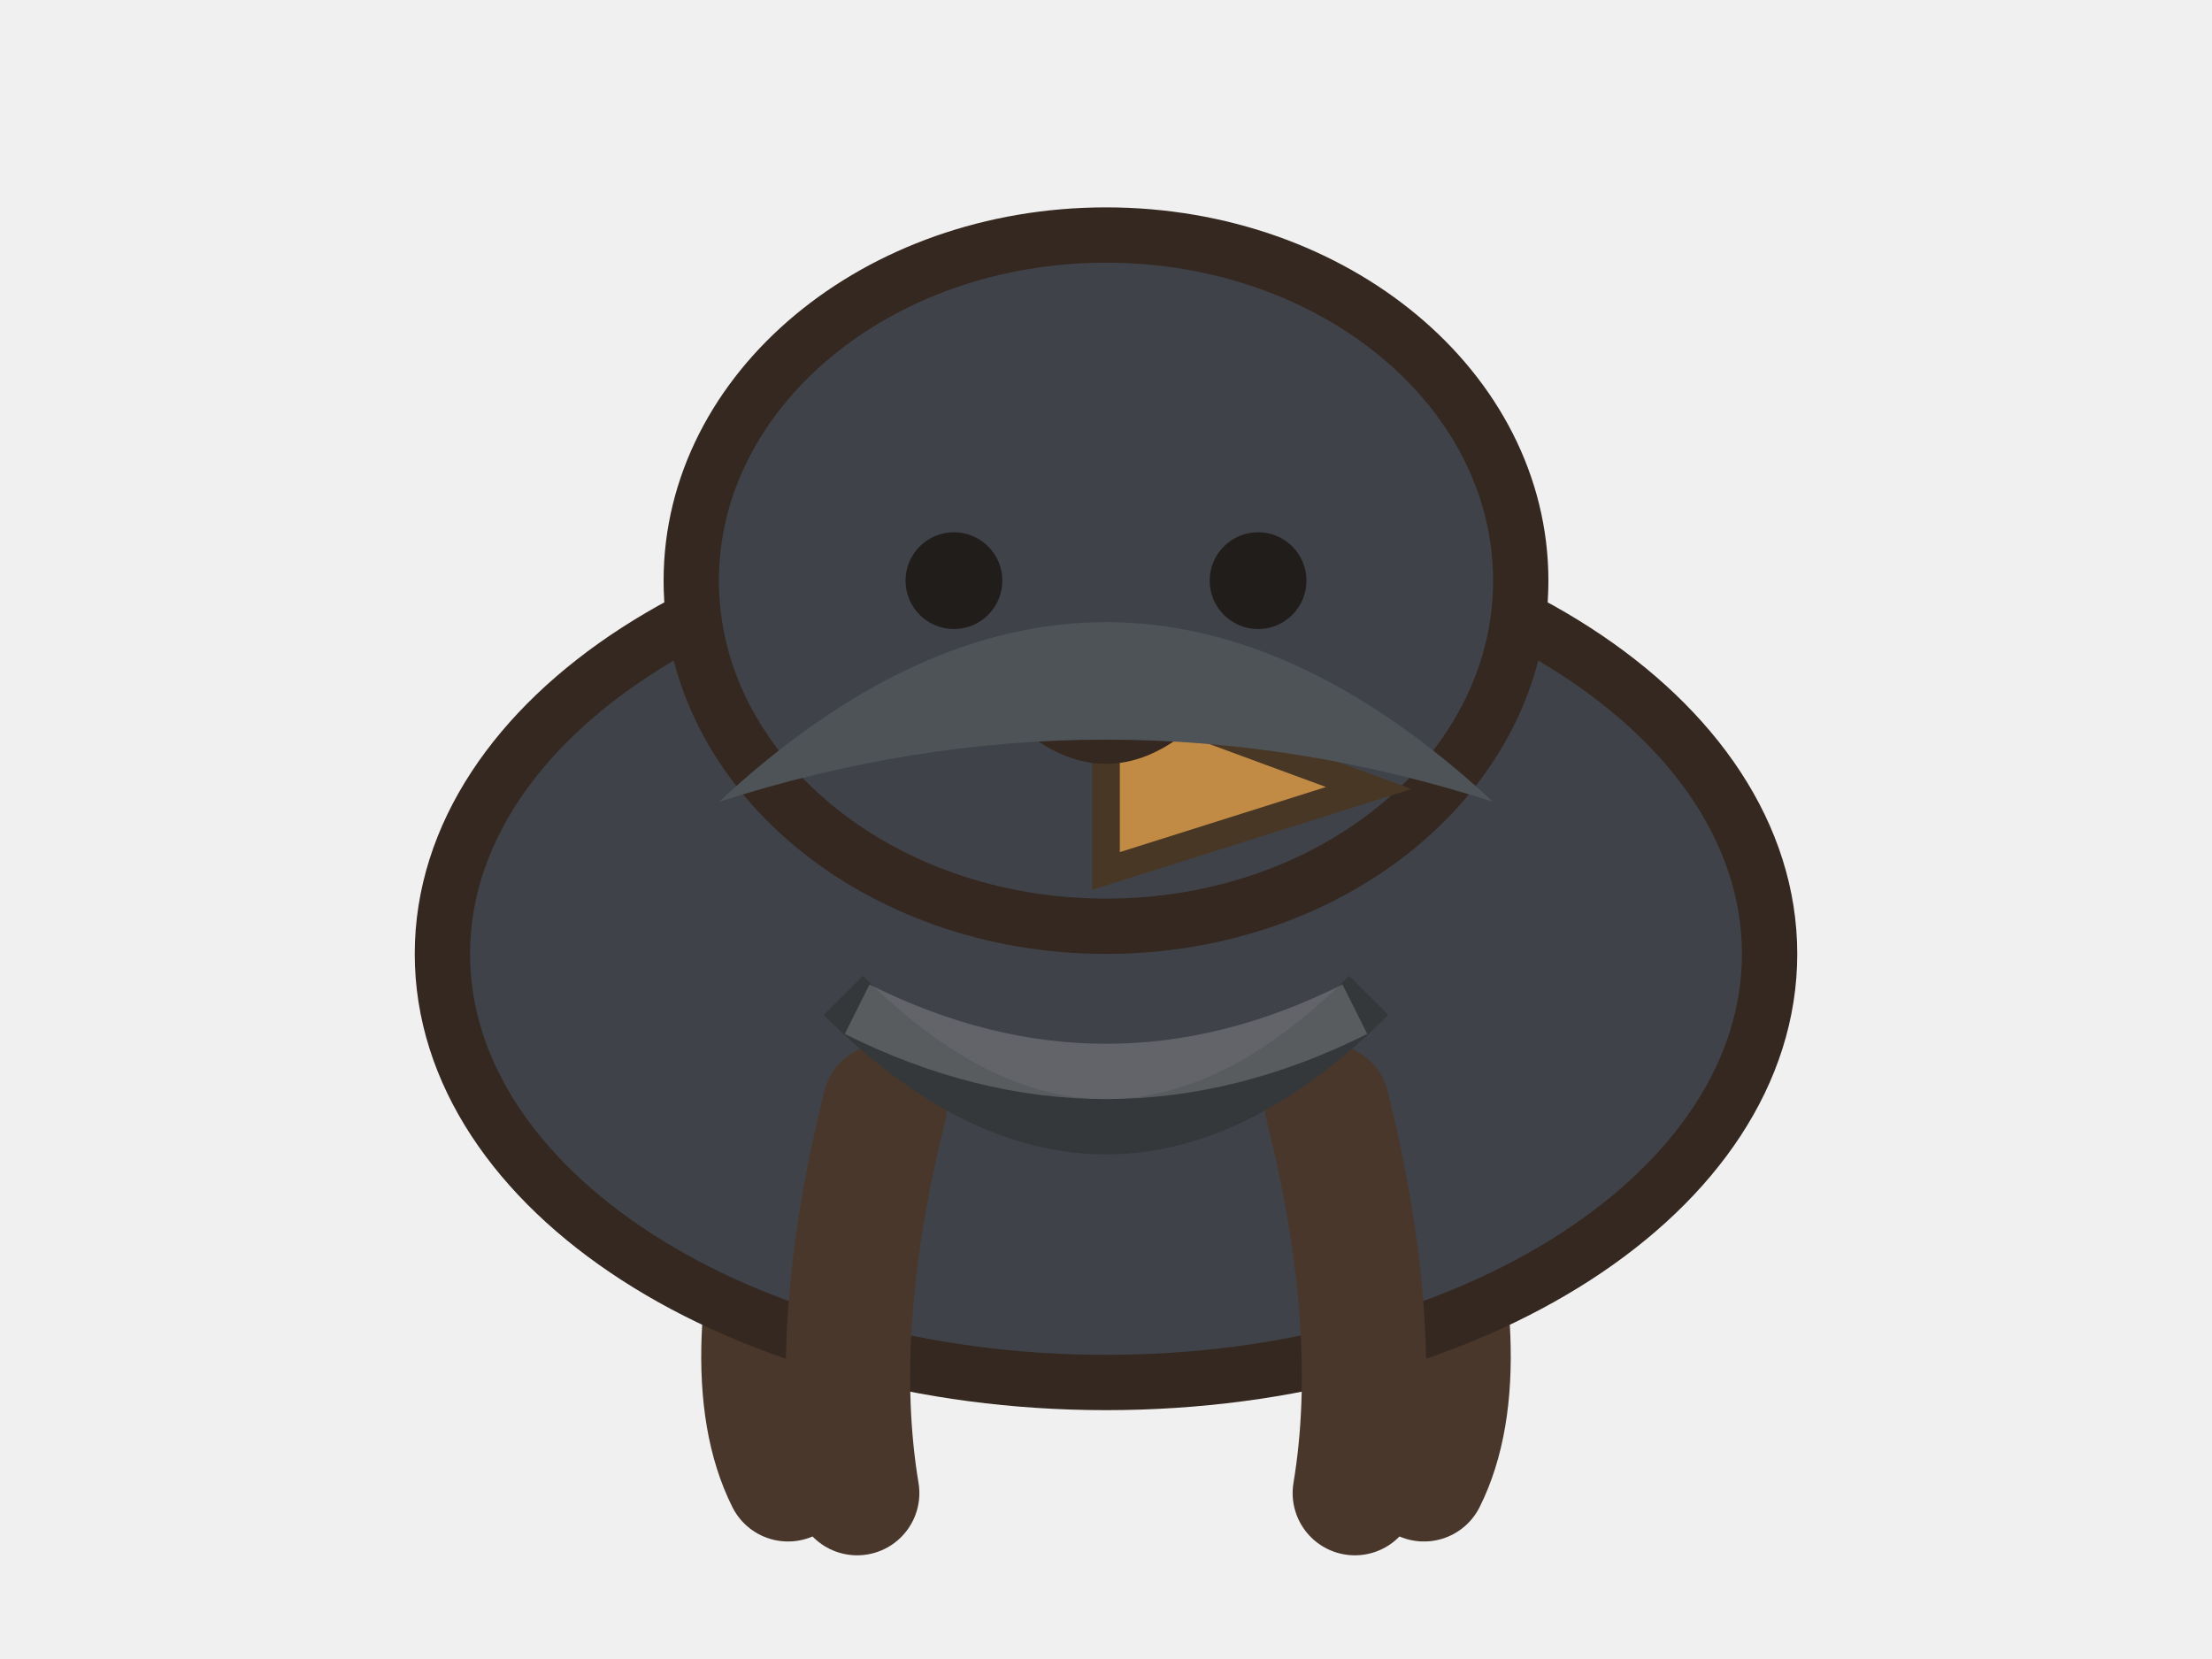
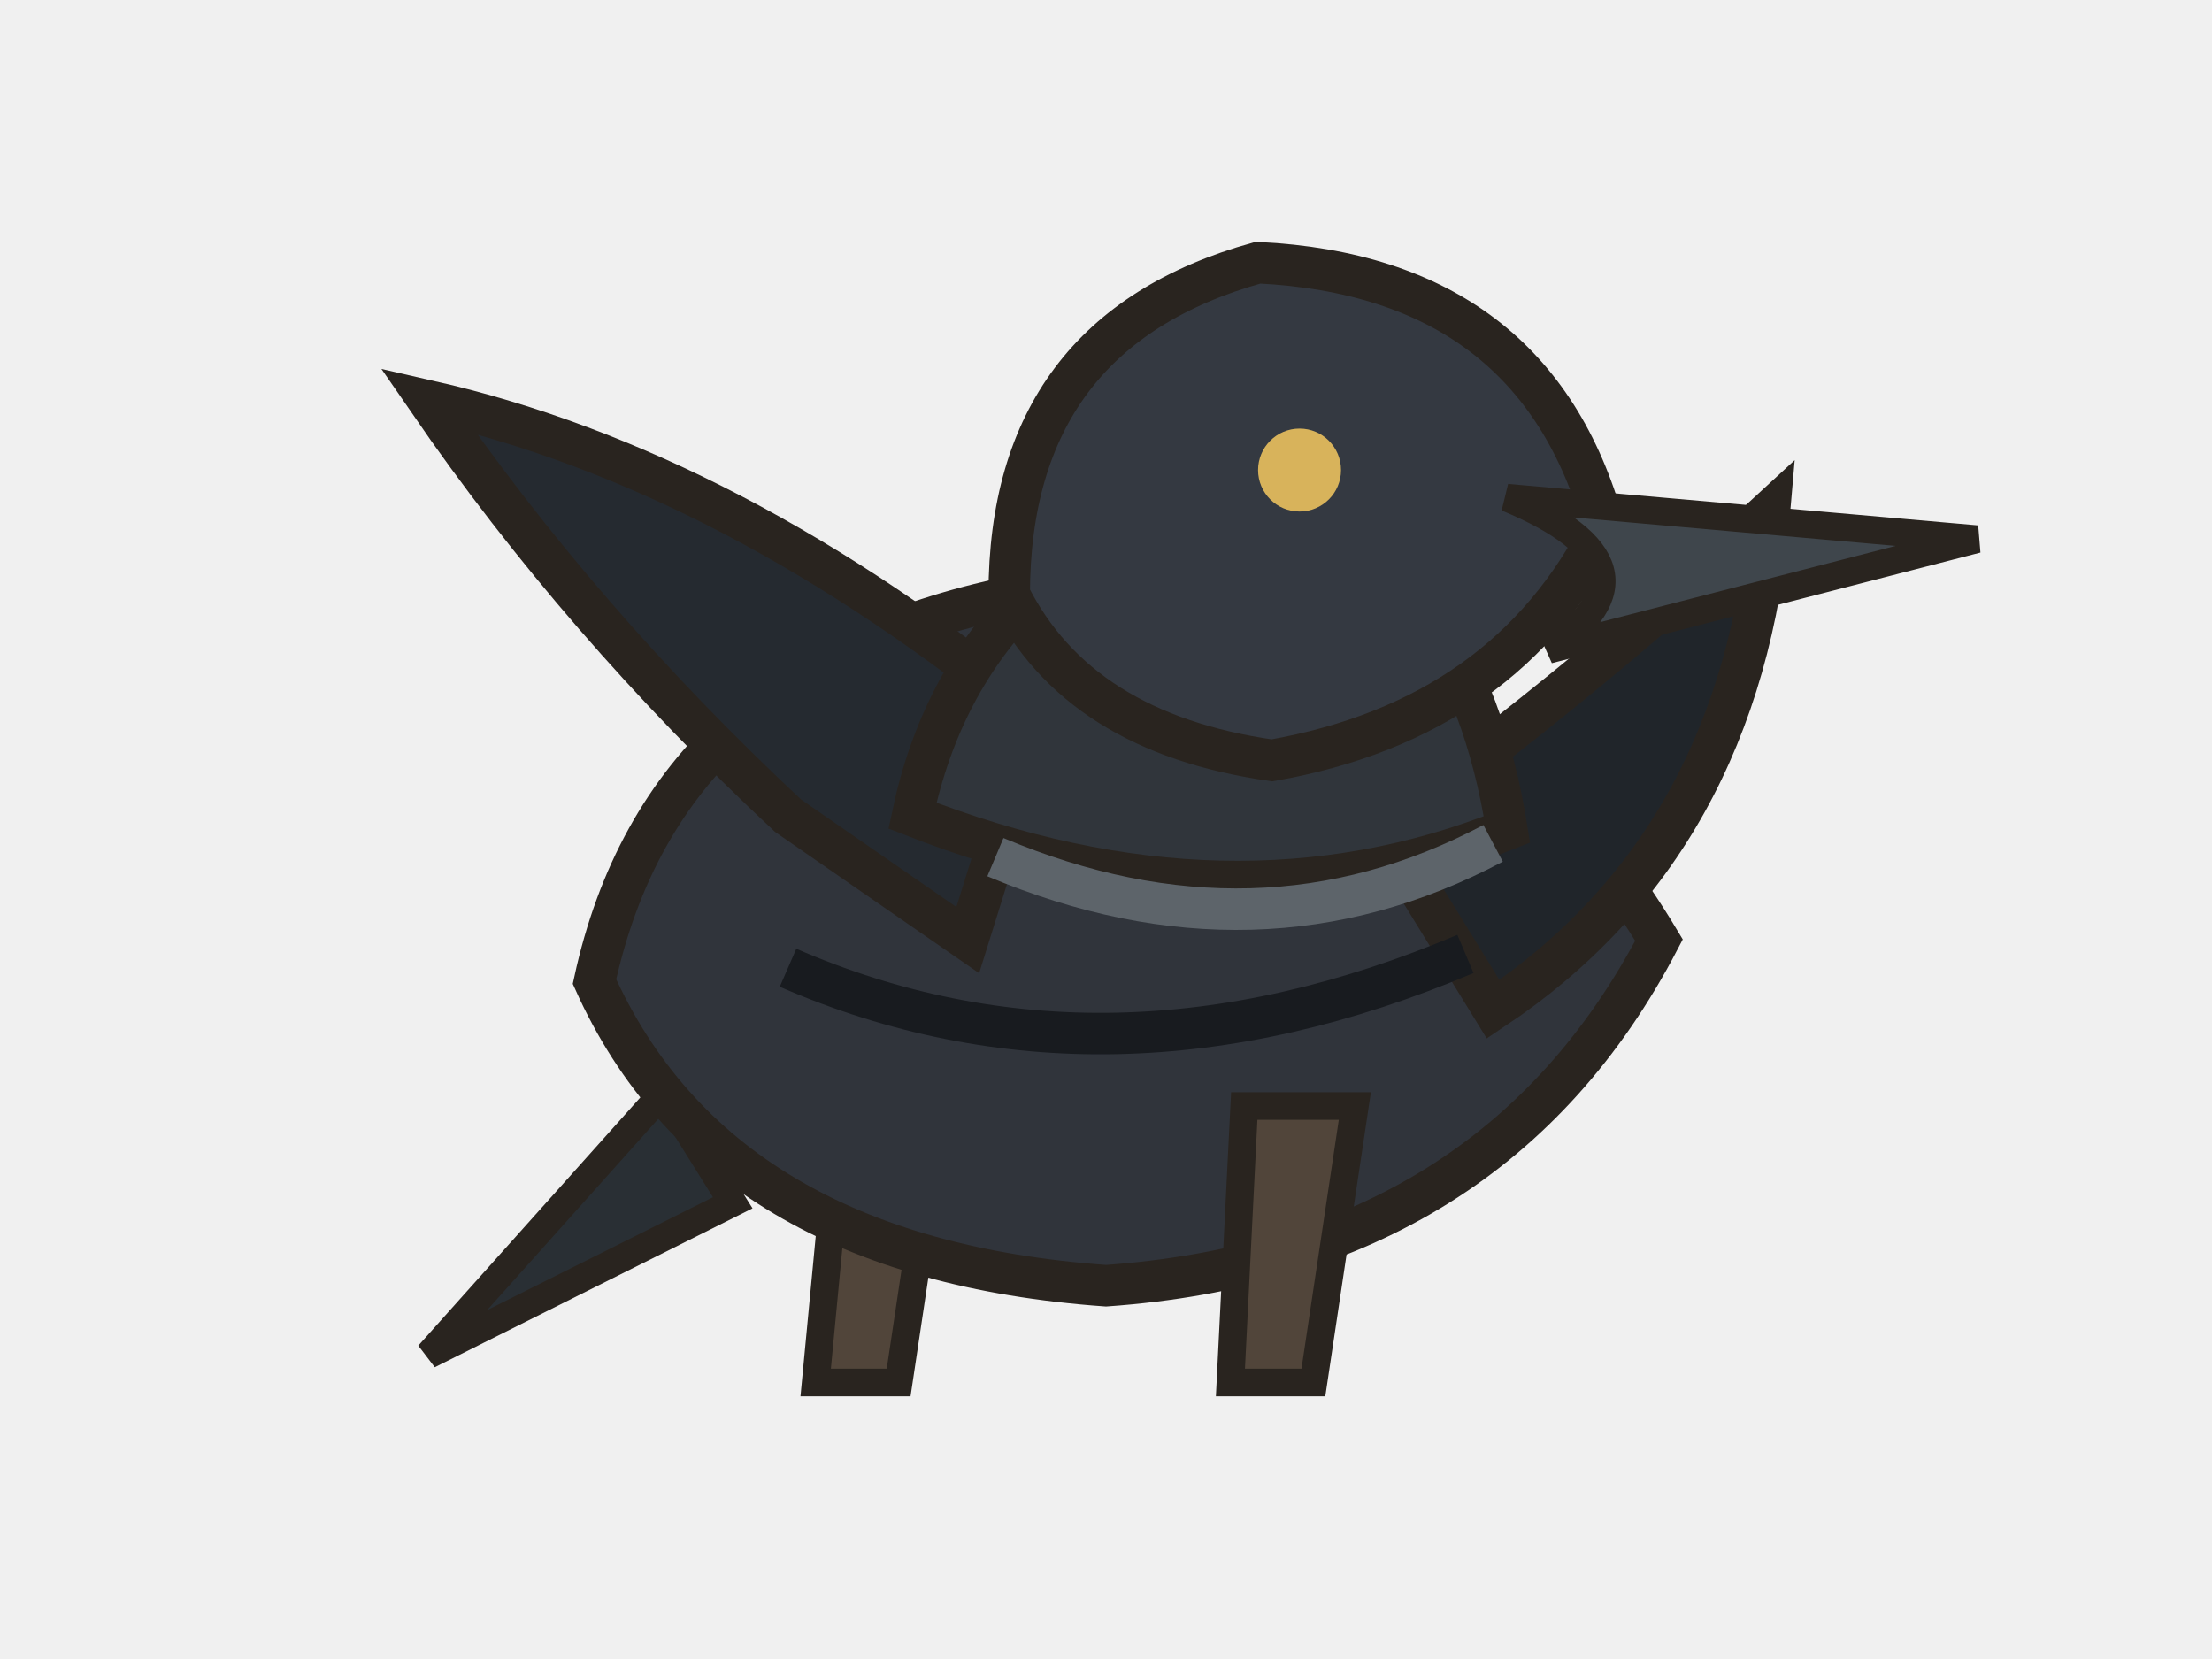
<svg xmlns="http://www.w3.org/2000/svg" viewBox="0 0 160 120" role="img" aria-label="crow pet master artwork">
  <g id="pet-root">
    <g id="tail">
-       <path d="M133 82 L154 63 M134 82 L162 74" />
+       <path d="M48 79 L31 98 L53 87Z" fill="#292f34" stroke="#29241f" stroke-width="2" />
    </g>
    <g id="hind-legs">
-       <path d="M58 82 Q53 99 57 107" fill="none" stroke="#49372b" stroke-width="9" stroke-linecap="round" />
-       <path d="M102 82 Q107 99 103 107" fill="none" stroke="#49372b" stroke-width="9" stroke-linecap="round" />
+       <path d="M61 79 L59 100 L65 100 L68 80Z" fill="#51453a" stroke="#29241f" stroke-width="2" />
    </g>
    <g id="body">
-       <ellipse cx="80" cy="69" rx="48" ry="31" fill="#3f4248" stroke="#342820" stroke-width="4" />
+       <path d="M43 71 Q48 48 74 43 Q105 43 120 68 Q108 91 80 93 Q52 91 43 71Z" fill="#30343b" stroke="#29241f" stroke-width="3" />
+       <path d="M57 59 Q42 45 31 29 Q53 34 75 52 L70 68Z" fill="#252a30" stroke="#29241f" stroke-width="3" />
+       <path d="M100 60 Q115 49 128 37 Q126 61 108 73Z" fill="#20252a" stroke="#29241f" stroke-width="3" />
    </g>
    <g id="front-legs">
-       <path d="M64 80 Q60 96 62 108" fill="none" stroke="#49372b" stroke-width="9" stroke-linecap="round" />
-       <path d="M96 80 Q100 96 98 108" fill="none" stroke="#49372b" stroke-width="9" stroke-linecap="round" />
+       <path d="M90 80 L89 100 L95 100 L98 80Z" fill="#51453a" stroke="#29241f" stroke-width="2" />
    </g>
    <g id="neck">
-       <path d="M60 54 Q62 33 80 29 Q98 33 100 54" fill="#3f4248" stroke="#342820" stroke-width="4" />
+       <path d="M66 59 Q70 40 91 34 Q106 41 109 60 Q89 68 66 59Z" fill="#30353b" stroke="#29241f" stroke-width="3" />
    </g>
    <g id="head">
-       <ellipse cx="80" cy="42" rx="30" ry="25" fill="#3f4248" stroke="#342820" stroke-width="4" />
-       <path d="M80 50 L99 57 L80 63 Z" fill="#c18b45" stroke="#493725" stroke-width="2" />
+       <path d="M73 43 Q73 24 91 19 Q111 20 116 38 Q109 52 92 55 Q78 53 73 43Z" fill="#343941" stroke="#29241f" stroke-width="3" />
+       <path d="M109 36 L143 39 L112 47 Q121 41 109 36Z" fill="#3f464c" stroke="#29241f" stroke-width="2" />
    </g>
    <g id="face">
-       <circle cx="69" cy="42" r="3.5" fill="#211d1b" />
-       <circle cx="91" cy="42" r="3.5" fill="#211d1b" />
-       <path d="M75 52 Q80 56 85 52" fill="none" stroke="#342820" stroke-width="2.5" stroke-linecap="round" />
+       <circle cx="94" cy="34" r="3" fill="#d8b35b" />
+       <path d="M72 62 Q91 70 108 61" fill="none" stroke="#5d646a" stroke-width="3" />
    </g>
    <g id="species-surface">
-       <path d="M52 58 Q80 32 108 58 Q80 49 52 58 Z" fill="#4d5357" />
-       <path d="M61 72 Q80 91 99 72" fill="none" stroke="#34383b" stroke-width="4" />
+       <path d="M57 70 Q80 80 106 69" fill="none" stroke="#181b1f" stroke-width="3" />
    </g>
-     <g id="markings">
-       <path d="M62 73 Q80 82 98 73" fill="none" stroke="#ffffff" stroke-opacity=".18" stroke-width="4" />
-     </g>
+     <g id="markings" />
  </g>
</svg>
